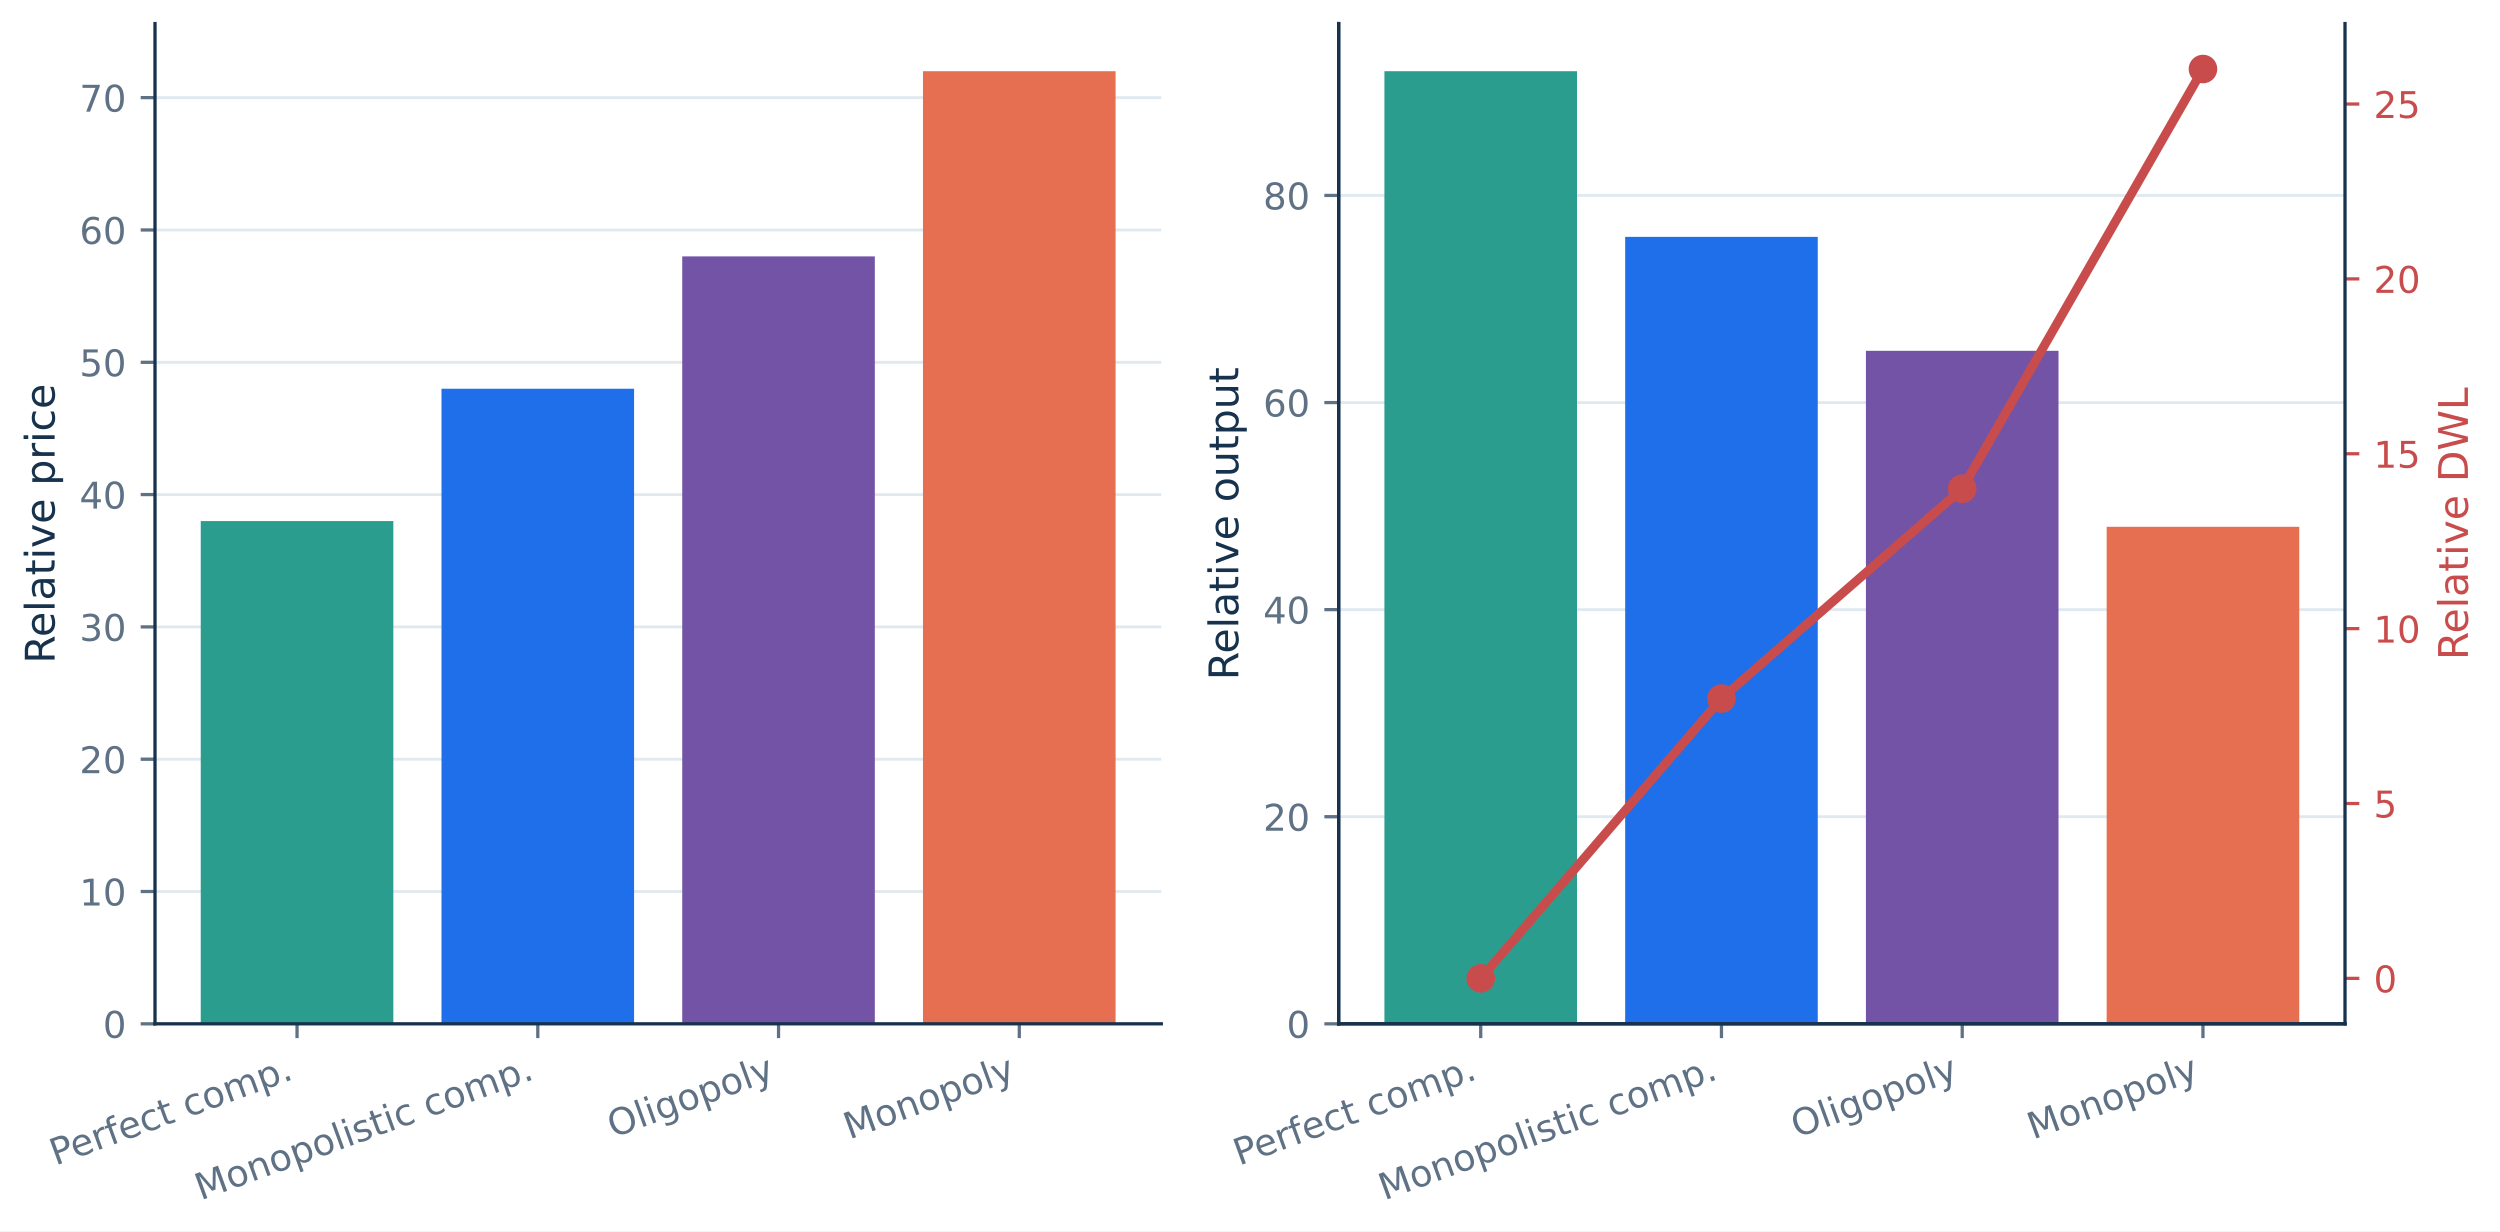
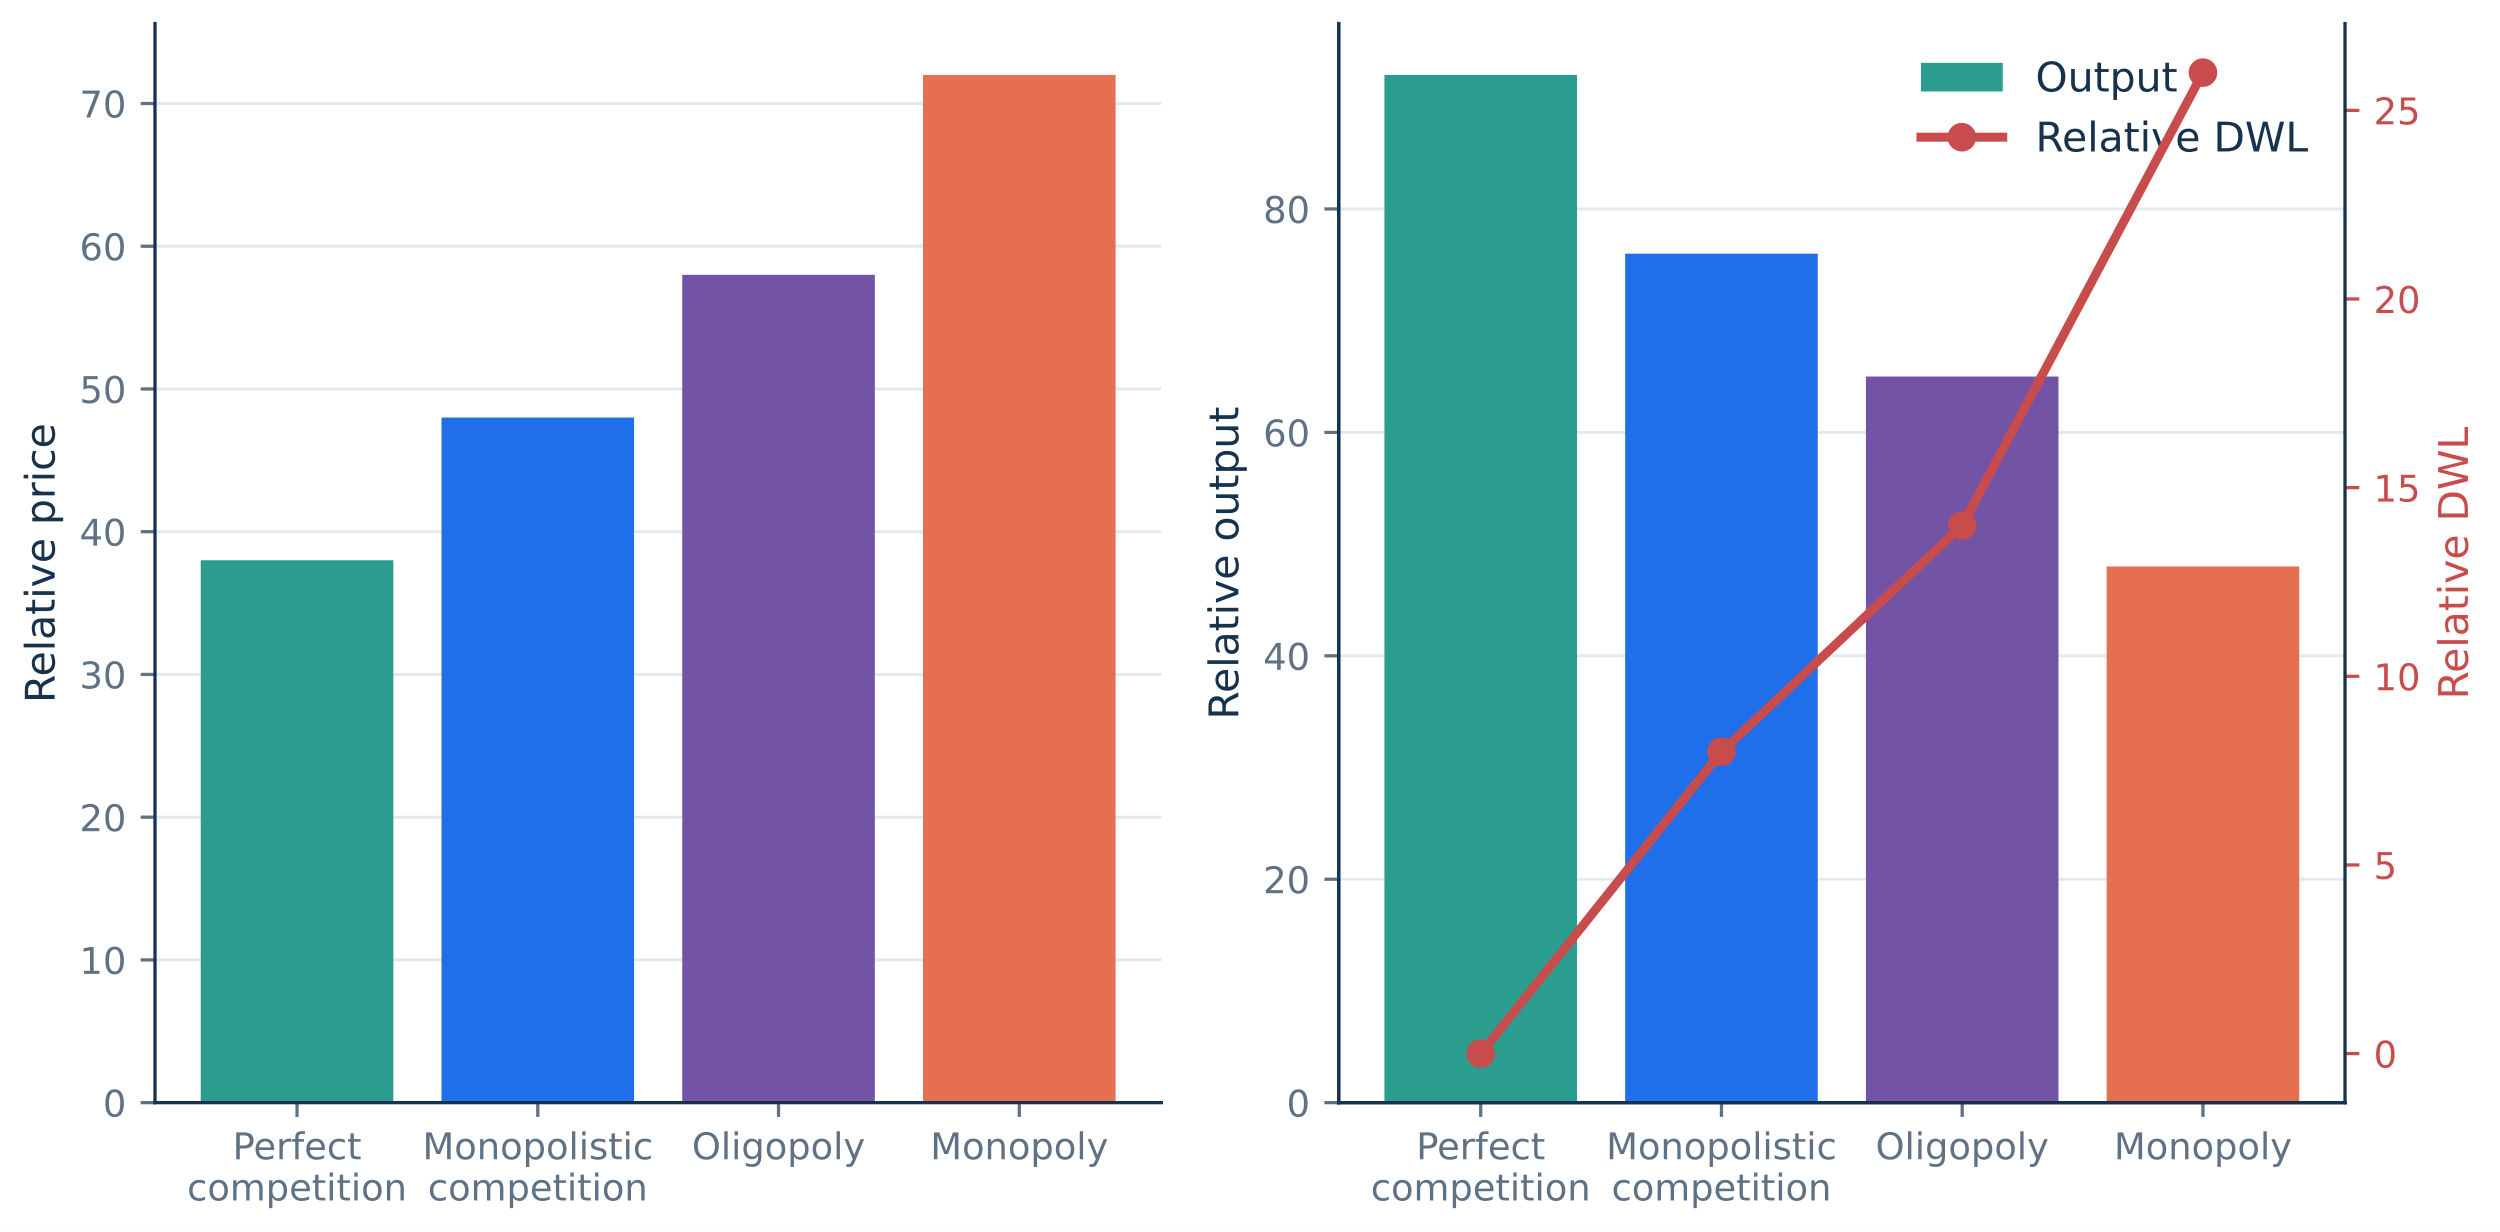
- <svg xmlns="http://www.w3.org/2000/svg" xmlns:xlink="http://www.w3.org/1999/xlink" width="611.151pt" height="300.994pt" viewBox="0 0 611.151 300.994" version="1.1">
+ <svg xmlns="http://www.w3.org/2000/svg" xmlns:xlink="http://www.w3.org/1999/xlink" width="611.151pt" height="301.1pt" viewBox="0 0 611.151 301.1" version="1.1">
  <defs>
    <style type="text/css">*{stroke-linejoin: round; stroke-linecap: butt}</style>
  </defs>
  <g id="figure_1">
    <g id="patch_1">
-       <path d="M 0 300.994  L 611.151 300.994  L 611.151 0  L 0 0  z " style="fill: #ffffff" />
+       <path d="M 0 301.1  L 611.151 301.1  L 611.151 0  L 0 0  z " style="fill: #ffffff" />
    </g>
    <g id="axes_1">
      <g id="patch_2">
-         <path d="M 37.891 250.284  L 283.898 250.284  L 283.898 5.76  L 37.891 5.76  z " style="fill: #ffffff" />
+         <path d="M 37.891 269.552  L 283.898 269.552  L 283.898 5.76  L 37.891 5.76  z " style="fill: #ffffff" />
      </g>
      <g id="matplotlib.axis_1">
        <g id="xtick_1">
          <g id="line2d_1">
            <defs>
-               <path id="mbf3c6f558d" d="M 0 0  L 0 3.5  " style="stroke: #5f7184; stroke-width: 0.8" />
+               <path id="mcbcd440567" d="M 0 0  L 0 3.5  " style="stroke: #5f7184; stroke-width: 0.8" />
            </defs>
            <g>
-               <use xlink:href="#mbf3c6f558d" x="72.614" y="250.284" style="fill: #5f7184; stroke: #5f7184; stroke-width: 0.8" />
+               <use xlink:href="#mcbcd440567" x="72.614" y="269.552" style="fill: #5f7184; stroke: #5f7184; stroke-width: 0.8" />
            </g>
          </g>
          <g id="text_1">
-             <text style="font-size: 9px; font-family: 'DejaVu Sans'; fill: #5f7184" transform="translate(13.54641 284.9763) rotate(-20)">Perfect comp.</text>
+             <text style="font-size: 9px; font-family: 'DejaVu Sans'; fill: #5f7184" transform="translate(56.85363 283.3906)">Perfect</text>
+             <text style="font-size: 9px; font-family: 'DejaVu Sans'; fill: #5f7184" transform="translate(45.74355 293.4686)">competition</text>
          </g>
        </g>
        <g id="xtick_2">
          <g id="line2d_2">
            <g>
-               <use xlink:href="#mbf3c6f558d" x="131.468" y="250.284" style="fill: #5f7184; stroke: #5f7184; stroke-width: 0.8" />
+               <use xlink:href="#mcbcd440567" x="131.468" y="269.552" style="fill: #5f7184; stroke: #5f7184; stroke-width: 0.8" />
            </g>
          </g>
          <g id="text_2">
-             <text style="font-size: 9px; font-family: 'DejaVu Sans'; fill: #5f7184" transform="translate(49.04999 293.475) rotate(-20)">Monopolistic comp.</text>
+             <text style="font-size: 9px; font-family: 'DejaVu Sans'; fill: #5f7184" transform="translate(103.2829 283.3906)">Monopolistic</text>
+             <text style="font-size: 9px; font-family: 'DejaVu Sans'; fill: #5f7184" transform="translate(104.597 293.4686)">competition</text>
          </g>
        </g>
        <g id="xtick_3">
          <g id="line2d_3">
            <g>
-               <use xlink:href="#mbf3c6f558d" x="190.321" y="250.284" style="fill: #5f7184; stroke: #5f7184; stroke-width: 0.8" />
+               <use xlink:href="#mcbcd440567" x="190.321" y="269.552" style="fill: #5f7184; stroke: #5f7184; stroke-width: 0.8" />
            </g>
          </g>
          <g id="text_3">
-             <text style="font-size: 9px; font-family: 'DejaVu Sans'; fill: #5f7184" transform="translate(149.8817 278.1962) rotate(-20)">Oligopoly</text>
+             <text style="font-size: 9px; font-family: 'DejaVu Sans'; text-anchor: middle; fill: #5f7184" x="190.321" y="283.391" transform="rotate(-0 190.3211 283.3906)">Oligopoly</text>
          </g>
        </g>
        <g id="xtick_4">
          <g id="line2d_4">
            <g>
-               <use xlink:href="#mbf3c6f558d" x="249.175" y="250.284" style="fill: #5f7184; stroke: #5f7184; stroke-width: 0.8" />
+               <use xlink:href="#mcbcd440567" x="249.175" y="269.552" style="fill: #5f7184; stroke: #5f7184; stroke-width: 0.8" />
            </g>
          </g>
          <g id="text_4">
-             <text style="font-size: 9px; font-family: 'DejaVu Sans'; fill: #5f7184" transform="translate(207.6292 278.5987) rotate(-20)">Monopoly</text>
+             <text style="font-size: 9px; font-family: 'DejaVu Sans'; text-anchor: middle; fill: #5f7184" x="249.175" y="283.391" transform="rotate(-0 249.1746 283.3906)">Monopoly</text>
          </g>
        </g>
      </g>
      <g id="matplotlib.axis_2">
        <g id="ytick_1">
          <g id="line2d_5">
-             <path d="M 37.891 250.284  L 283.898 250.284  " clip-path="url(#p025a5b84dc)" style="fill: none; stroke: #d9e3ec; stroke-opacity: 0.8; stroke-width: 0.7; stroke-linecap: square" />
+             <path d="M 37.891 269.552  L 283.898 269.552  " clip-path="url(#p01bb116515)" style="fill: none; stroke: #d9e3ec; stroke-opacity: 0.8; stroke-width: 0.7; stroke-linecap: square" />
          </g>
          <g id="line2d_6">
            <defs>
-               <path id="m57b9b42764" d="M 0 0  L -3.5 0  " style="stroke: #5f7184; stroke-width: 0.8" />
+               <path id="m3967836a0f" d="M 0 0  L -3.5 0  " style="stroke: #5f7184; stroke-width: 0.8" />
            </defs>
            <g>
-               <use xlink:href="#m57b9b42764" x="37.891" y="250.284" style="fill: #5f7184; stroke: #5f7184; stroke-width: 0.8" />
+               <use xlink:href="#m3967836a0f" x="37.891" y="269.552" style="fill: #5f7184; stroke: #5f7184; stroke-width: 0.8" />
            </g>
          </g>
          <g id="text_5">
-             <text style="font-size: 9px; font-family: 'DejaVu Sans'; text-anchor: end; fill: #5f7184" x="30.891" y="253.704" transform="rotate(-0 30.89062 253.7036)">0</text>
+             <text style="font-size: 9px; font-family: 'DejaVu Sans'; text-anchor: end; fill: #5f7184" x="30.891" y="272.971" transform="rotate(-0 30.89062 272.9713)">0</text>
          </g>
        </g>
        <g id="ytick_2">
          <g id="line2d_7">
-             <path d="M 37.891 217.94  L 283.898 217.94  " clip-path="url(#p025a5b84dc)" style="fill: none; stroke: #d9e3ec; stroke-opacity: 0.8; stroke-width: 0.7; stroke-linecap: square" />
+             <path d="M 37.891 234.659  L 283.898 234.659  " clip-path="url(#p01bb116515)" style="fill: none; stroke: #d9e3ec; stroke-opacity: 0.8; stroke-width: 0.7; stroke-linecap: square" />
          </g>
          <g id="line2d_8">
            <g>
-               <use xlink:href="#m57b9b42764" x="37.891" y="217.94" style="fill: #5f7184; stroke: #5f7184; stroke-width: 0.8" />
+               <use xlink:href="#m3967836a0f" x="37.891" y="234.659" style="fill: #5f7184; stroke: #5f7184; stroke-width: 0.8" />
            </g>
          </g>
          <g id="text_6">
-             <text style="font-size: 9px; font-family: 'DejaVu Sans'; text-anchor: end; fill: #5f7184" x="30.891" y="221.359" transform="rotate(-0 30.89062 221.3591)">10</text>
+             <text style="font-size: 9px; font-family: 'DejaVu Sans'; text-anchor: end; fill: #5f7184" x="30.891" y="238.078" transform="rotate(-0 30.89062 238.0782)">10</text>
          </g>
        </g>
        <g id="ytick_3">
          <g id="line2d_9">
-             <path d="M 37.891 185.595  L 283.898 185.595  " clip-path="url(#p025a5b84dc)" style="fill: none; stroke: #d9e3ec; stroke-opacity: 0.8; stroke-width: 0.7; stroke-linecap: square" />
+             <path d="M 37.891 199.766  L 283.898 199.766  " clip-path="url(#p01bb116515)" style="fill: none; stroke: #d9e3ec; stroke-opacity: 0.8; stroke-width: 0.7; stroke-linecap: square" />
          </g>
          <g id="line2d_10">
            <g>
-               <use xlink:href="#m57b9b42764" x="37.891" y="185.595" style="fill: #5f7184; stroke: #5f7184; stroke-width: 0.8" />
+               <use xlink:href="#m3967836a0f" x="37.891" y="199.766" style="fill: #5f7184; stroke: #5f7184; stroke-width: 0.8" />
            </g>
          </g>
          <g id="text_7">
-             <text style="font-size: 9px; font-family: 'DejaVu Sans'; text-anchor: end; fill: #5f7184" x="30.891" y="189.015" transform="rotate(-0 30.89062 189.0146)">20</text>
+             <text style="font-size: 9px; font-family: 'DejaVu Sans'; text-anchor: end; fill: #5f7184" x="30.891" y="203.185" transform="rotate(-0 30.89062 203.1851)">20</text>
          </g>
        </g>
        <g id="ytick_4">
          <g id="line2d_11">
-             <path d="M 37.891 153.251  L 283.898 153.251  " clip-path="url(#p025a5b84dc)" style="fill: none; stroke: #d9e3ec; stroke-opacity: 0.8; stroke-width: 0.7; stroke-linecap: square" />
+             <path d="M 37.891 164.873  L 283.898 164.873  " clip-path="url(#p01bb116515)" style="fill: none; stroke: #d9e3ec; stroke-opacity: 0.8; stroke-width: 0.7; stroke-linecap: square" />
          </g>
          <g id="line2d_12">
            <g>
-               <use xlink:href="#m57b9b42764" x="37.891" y="153.251" style="fill: #5f7184; stroke: #5f7184; stroke-width: 0.8" />
+               <use xlink:href="#m3967836a0f" x="37.891" y="164.873" style="fill: #5f7184; stroke: #5f7184; stroke-width: 0.8" />
            </g>
          </g>
          <g id="text_8">
-             <text style="font-size: 9px; font-family: 'DejaVu Sans'; text-anchor: end; fill: #5f7184" x="30.891" y="156.67" transform="rotate(-0 30.89062 156.6701)">30</text>
+             <text style="font-size: 9px; font-family: 'DejaVu Sans'; text-anchor: end; fill: #5f7184" x="30.891" y="168.292" transform="rotate(-0 30.89062 168.2919)">30</text>
          </g>
        </g>
        <g id="ytick_5">
          <g id="line2d_13">
-             <path d="M 37.891 120.906  L 283.898 120.906  " clip-path="url(#p025a5b84dc)" style="fill: none; stroke: #d9e3ec; stroke-opacity: 0.8; stroke-width: 0.7; stroke-linecap: square" />
+             <path d="M 37.891 129.98  L 283.898 129.98  " clip-path="url(#p01bb116515)" style="fill: none; stroke: #d9e3ec; stroke-opacity: 0.8; stroke-width: 0.7; stroke-linecap: square" />
          </g>
          <g id="line2d_14">
            <g>
-               <use xlink:href="#m57b9b42764" x="37.891" y="120.906" style="fill: #5f7184; stroke: #5f7184; stroke-width: 0.8" />
+               <use xlink:href="#m3967836a0f" x="37.891" y="129.98" style="fill: #5f7184; stroke: #5f7184; stroke-width: 0.8" />
            </g>
          </g>
          <g id="text_9">
-             <text style="font-size: 9px; font-family: 'DejaVu Sans'; text-anchor: end; fill: #5f7184" x="30.891" y="124.326" transform="rotate(-0 30.89062 124.3256)">40</text>
+             <text style="font-size: 9px; font-family: 'DejaVu Sans'; text-anchor: end; fill: #5f7184" x="30.891" y="133.399" transform="rotate(-0 30.89062 133.3988)">40</text>
          </g>
        </g>
        <g id="ytick_6">
          <g id="line2d_15">
-             <path d="M 37.891 88.562  L 283.898 88.562  " clip-path="url(#p025a5b84dc)" style="fill: none; stroke: #d9e3ec; stroke-opacity: 0.8; stroke-width: 0.7; stroke-linecap: square" />
+             <path d="M 37.891 95.086  L 283.898 95.086  " clip-path="url(#p01bb116515)" style="fill: none; stroke: #d9e3ec; stroke-opacity: 0.8; stroke-width: 0.7; stroke-linecap: square" />
          </g>
          <g id="line2d_16">
            <g>
-               <use xlink:href="#m57b9b42764" x="37.891" y="88.562" style="fill: #5f7184; stroke: #5f7184; stroke-width: 0.8" />
+               <use xlink:href="#m3967836a0f" x="37.891" y="95.086" style="fill: #5f7184; stroke: #5f7184; stroke-width: 0.8" />
            </g>
          </g>
          <g id="text_10">
-             <text style="font-size: 9px; font-family: 'DejaVu Sans'; text-anchor: end; fill: #5f7184" x="30.891" y="91.981" transform="rotate(-0 30.89062 91.98116)">50</text>
+             <text style="font-size: 9px; font-family: 'DejaVu Sans'; text-anchor: end; fill: #5f7184" x="30.891" y="98.506" transform="rotate(-0 30.89062 98.50569)">50</text>
          </g>
        </g>
        <g id="ytick_7">
          <g id="line2d_17">
-             <path d="M 37.891 56.217  L 283.898 56.217  " clip-path="url(#p025a5b84dc)" style="fill: none; stroke: #d9e3ec; stroke-opacity: 0.8; stroke-width: 0.7; stroke-linecap: square" />
+             <path d="M 37.891 60.193  L 283.898 60.193  " clip-path="url(#p01bb116515)" style="fill: none; stroke: #d9e3ec; stroke-opacity: 0.8; stroke-width: 0.7; stroke-linecap: square" />
          </g>
          <g id="line2d_18">
            <g>
-               <use xlink:href="#m57b9b42764" x="37.891" y="56.217" style="fill: #5f7184; stroke: #5f7184; stroke-width: 0.8" />
+               <use xlink:href="#m3967836a0f" x="37.891" y="60.193" style="fill: #5f7184; stroke: #5f7184; stroke-width: 0.8" />
            </g>
          </g>
          <g id="text_11">
-             <text style="font-size: 9px; font-family: 'DejaVu Sans'; text-anchor: end; fill: #5f7184" x="30.891" y="59.637" transform="rotate(-0 30.89062 59.63668)">60</text>
+             <text style="font-size: 9px; font-family: 'DejaVu Sans'; text-anchor: end; fill: #5f7184" x="30.891" y="63.613" transform="rotate(-0 30.89062 63.61257)">60</text>
          </g>
        </g>
        <g id="ytick_8">
          <g id="line2d_19">
-             <path d="M 37.891 23.873  L 283.898 23.873  " clip-path="url(#p025a5b84dc)" style="fill: none; stroke: #d9e3ec; stroke-opacity: 0.8; stroke-width: 0.7; stroke-linecap: square" />
+             <path d="M 37.891 25.3  L 283.898 25.3  " clip-path="url(#p01bb116515)" style="fill: none; stroke: #d9e3ec; stroke-opacity: 0.8; stroke-width: 0.7; stroke-linecap: square" />
          </g>
          <g id="line2d_20">
            <g>
-               <use xlink:href="#m57b9b42764" x="37.891" y="23.873" style="fill: #5f7184; stroke: #5f7184; stroke-width: 0.8" />
+               <use xlink:href="#m3967836a0f" x="37.891" y="25.3" style="fill: #5f7184; stroke: #5f7184; stroke-width: 0.8" />
            </g>
          </g>
          <g id="text_12">
-             <text style="font-size: 9px; font-family: 'DejaVu Sans'; text-anchor: end; fill: #5f7184" x="30.891" y="27.292" transform="rotate(-0 30.89062 27.2922)">70</text>
+             <text style="font-size: 9px; font-family: 'DejaVu Sans'; text-anchor: end; fill: #5f7184" x="30.891" y="28.719" transform="rotate(-0 30.89062 28.71945)">70</text>
          </g>
        </g>
        <g id="text_13">
-           <text style="font-size: 10px; font-family: 'DejaVu Sans'; text-anchor: middle; fill: #17324d" x="13.358" y="128.022" transform="rotate(-90 13.35844 128.0221)">Relative price</text>
+           <text style="font-size: 10px; font-family: 'DejaVu Sans'; text-anchor: middle; fill: #17324d" x="13.358" y="137.656" transform="rotate(-90 13.35844 137.656)">Relative price</text>
        </g>
      </g>
      <g id="patch_3">
-         <path d="M 49.073 250.284  L 96.156 250.284  L 96.156 127.375  L 49.073 127.375  z " clip-path="url(#p025a5b84dc)" style="fill: #2a9d8f" />
+         <path d="M 49.073 269.552  L 96.156 269.552  L 96.156 136.958  L 49.073 136.958  z " clip-path="url(#p01bb116515)" style="fill: #2a9d8f" />
      </g>
      <g id="patch_4">
-         <path d="M 107.926 250.284  L 155.009 250.284  L 155.009 95.031  L 107.926 95.031  z " clip-path="url(#p025a5b84dc)" style="fill: #1f6feb" />
+         <path d="M 107.926 269.552  L 155.009 269.552  L 155.009 102.065  L 107.926 102.065  z " clip-path="url(#p01bb116515)" style="fill: #1f6feb" />
      </g>
      <g id="patch_5">
-         <path d="M 166.78 250.284  L 213.862 250.284  L 213.862 62.686  L 166.78 62.686  z " clip-path="url(#p025a5b84dc)" style="fill: #7353a6" />
+         <path d="M 166.78 269.552  L 213.862 269.552  L 213.862 67.172  L 166.78 67.172  z " clip-path="url(#p01bb116515)" style="fill: #7353a6" />
      </g>
      <g id="patch_6">
-         <path d="M 225.633 250.284  L 272.716 250.284  L 272.716 17.404  L 225.633 17.404  z " clip-path="url(#p025a5b84dc)" style="fill: #e76f51" />
+         <path d="M 225.633 269.552  L 272.716 269.552  L 272.716 18.322  L 225.633 18.322  z " clip-path="url(#p01bb116515)" style="fill: #e76f51" />
      </g>
      <g id="patch_7">
-         <path d="M 37.891 250.284  L 37.891 5.76  " style="fill: none; stroke: #17324d; stroke-width: 0.8; stroke-linejoin: miter; stroke-linecap: square" />
+         <path d="M 37.891 269.552  L 37.891 5.76  " style="fill: none; stroke: #17324d; stroke-width: 0.8; stroke-linejoin: miter; stroke-linecap: square" />
      </g>
      <g id="patch_8">
-         <path d="M 37.891 250.284  L 283.898 250.284  " style="fill: none; stroke: #17324d; stroke-width: 0.8; stroke-linejoin: miter; stroke-linecap: square" />
+         <path d="M 37.891 269.552  L 283.898 269.552  " style="fill: none; stroke: #17324d; stroke-width: 0.8; stroke-linejoin: miter; stroke-linecap: square" />
      </g>
    </g>
    <g id="axes_2">
      <g id="patch_9">
-         <path d="M 327.253 250.284  L 573.261 250.284  L 573.261 5.76  L 327.253 5.76  z " style="fill: #ffffff" />
+         <path d="M 327.253 269.552  L 573.261 269.552  L 573.261 5.76  L 327.253 5.76  z " style="fill: #ffffff" />
      </g>
      <g id="matplotlib.axis_3">
        <g id="xtick_5">
          <g id="line2d_21">
            <g>
-               <use xlink:href="#mbf3c6f558d" x="361.977" y="250.284" style="fill: #5f7184; stroke: #5f7184; stroke-width: 0.8" />
+               <use xlink:href="#mcbcd440567" x="361.977" y="269.552" style="fill: #5f7184; stroke: #5f7184; stroke-width: 0.8" />
            </g>
          </g>
          <g id="text_14">
-             <text style="font-size: 9px; font-family: 'DejaVu Sans'; fill: #5f7184" transform="translate(302.9089 284.9763) rotate(-20)">Perfect comp.</text>
+             <text style="font-size: 9px; font-family: 'DejaVu Sans'; fill: #5f7184" transform="translate(346.2161 283.3906)">Perfect</text>
+             <text style="font-size: 9px; font-family: 'DejaVu Sans'; fill: #5f7184" transform="translate(335.106 293.4686)">competition</text>
          </g>
        </g>
        <g id="xtick_6">
          <g id="line2d_22">
            <g>
-               <use xlink:href="#mbf3c6f558d" x="420.83" y="250.284" style="fill: #5f7184; stroke: #5f7184; stroke-width: 0.8" />
+               <use xlink:href="#mcbcd440567" x="420.83" y="269.552" style="fill: #5f7184; stroke: #5f7184; stroke-width: 0.8" />
            </g>
          </g>
          <g id="text_15">
-             <text style="font-size: 9px; font-family: 'DejaVu Sans'; fill: #5f7184" transform="translate(338.4125 293.475) rotate(-20)">Monopolistic comp.</text>
+             <text style="font-size: 9px; font-family: 'DejaVu Sans'; fill: #5f7184" transform="translate(392.6454 283.3906)">Monopolistic</text>
+             <text style="font-size: 9px; font-family: 'DejaVu Sans'; fill: #5f7184" transform="translate(393.9595 293.4686)">competition</text>
          </g>
        </g>
        <g id="xtick_7">
          <g id="line2d_23">
            <g>
-               <use xlink:href="#mbf3c6f558d" x="479.684" y="250.284" style="fill: #5f7184; stroke: #5f7184; stroke-width: 0.8" />
+               <use xlink:href="#mcbcd440567" x="479.684" y="269.552" style="fill: #5f7184; stroke: #5f7184; stroke-width: 0.8" />
            </g>
          </g>
          <g id="text_16">
-             <text style="font-size: 9px; font-family: 'DejaVu Sans'; fill: #5f7184" transform="translate(439.2442 278.1962) rotate(-20)">Oligopoly</text>
+             <text style="font-size: 9px; font-family: 'DejaVu Sans'; text-anchor: middle; fill: #5f7184" x="479.684" y="283.391" transform="rotate(-0 479.6836 283.3906)">Oligopoly</text>
          </g>
        </g>
        <g id="xtick_8">
          <g id="line2d_24">
            <g>
-               <use xlink:href="#mbf3c6f558d" x="538.537" y="250.284" style="fill: #5f7184; stroke: #5f7184; stroke-width: 0.8" />
+               <use xlink:href="#mcbcd440567" x="538.537" y="269.552" style="fill: #5f7184; stroke: #5f7184; stroke-width: 0.8" />
            </g>
          </g>
          <g id="text_17">
-             <text style="font-size: 9px; font-family: 'DejaVu Sans'; fill: #5f7184" transform="translate(496.9917 278.5987) rotate(-20)">Monopoly</text>
+             <text style="font-size: 9px; font-family: 'DejaVu Sans'; text-anchor: middle; fill: #5f7184" x="538.537" y="283.391" transform="rotate(-0 538.5371 283.3906)">Monopoly</text>
          </g>
        </g>
      </g>
      <g id="matplotlib.axis_4">
        <g id="ytick_9">
          <g id="line2d_25">
-             <path d="M 327.253 250.284  L 573.261 250.284  " clip-path="url(#p9c9949c5f4)" style="fill: none; stroke: #d9e3ec; stroke-opacity: 0.8; stroke-width: 0.7; stroke-linecap: square" />
+             <path d="M 327.253 269.552  L 573.261 269.552  " clip-path="url(#pe5806ea0dc)" style="fill: none; stroke: #d9e3ec; stroke-opacity: 0.8; stroke-width: 0.7; stroke-linecap: square" />
          </g>
          <g id="line2d_26">
            <g>
-               <use xlink:href="#m57b9b42764" x="327.253" y="250.284" style="fill: #5f7184; stroke: #5f7184; stroke-width: 0.8" />
+               <use xlink:href="#m3967836a0f" x="327.253" y="269.552" style="fill: #5f7184; stroke: #5f7184; stroke-width: 0.8" />
            </g>
          </g>
          <g id="text_18">
-             <text style="font-size: 9px; font-family: 'DejaVu Sans'; text-anchor: end; fill: #5f7184" x="320.253" y="253.704" transform="rotate(-0 320.2531 253.7036)">0</text>
+             <text style="font-size: 9px; font-family: 'DejaVu Sans'; text-anchor: end; fill: #5f7184" x="320.253" y="272.971" transform="rotate(-0 320.2531 272.9713)">0</text>
          </g>
        </g>
        <g id="ytick_10">
          <g id="line2d_27">
-             <path d="M 327.253 199.658  L 573.261 199.658  " clip-path="url(#p9c9949c5f4)" style="fill: none; stroke: #d9e3ec; stroke-opacity: 0.8; stroke-width: 0.7; stroke-linecap: square" />
+             <path d="M 327.253 214.937  L 573.261 214.937  " clip-path="url(#pe5806ea0dc)" style="fill: none; stroke: #d9e3ec; stroke-opacity: 0.8; stroke-width: 0.7; stroke-linecap: square" />
          </g>
          <g id="line2d_28">
            <g>
-               <use xlink:href="#m57b9b42764" x="327.253" y="199.658" style="fill: #5f7184; stroke: #5f7184; stroke-width: 0.8" />
+               <use xlink:href="#m3967836a0f" x="327.253" y="214.937" style="fill: #5f7184; stroke: #5f7184; stroke-width: 0.8" />
            </g>
          </g>
          <g id="text_19">
-             <text style="font-size: 9px; font-family: 'DejaVu Sans'; text-anchor: end; fill: #5f7184" x="320.253" y="203.077" transform="rotate(-0 320.2531 203.0774)">20</text>
+             <text style="font-size: 9px; font-family: 'DejaVu Sans'; text-anchor: end; fill: #5f7184" x="320.253" y="218.356" transform="rotate(-0 320.2531 218.356)">20</text>
          </g>
        </g>
        <g id="ytick_11">
          <g id="line2d_29">
-             <path d="M 327.253 149.032  L 573.261 149.032  " clip-path="url(#p9c9949c5f4)" style="fill: none; stroke: #d9e3ec; stroke-opacity: 0.8; stroke-width: 0.7; stroke-linecap: square" />
+             <path d="M 327.253 160.321  L 573.261 160.321  " clip-path="url(#pe5806ea0dc)" style="fill: none; stroke: #d9e3ec; stroke-opacity: 0.8; stroke-width: 0.7; stroke-linecap: square" />
          </g>
          <g id="line2d_30">
            <g>
-               <use xlink:href="#m57b9b42764" x="327.253" y="149.032" style="fill: #5f7184; stroke: #5f7184; stroke-width: 0.8" />
+               <use xlink:href="#m3967836a0f" x="327.253" y="160.321" style="fill: #5f7184; stroke: #5f7184; stroke-width: 0.8" />
            </g>
          </g>
          <g id="text_20">
-             <text style="font-size: 9px; font-family: 'DejaVu Sans'; text-anchor: end; fill: #5f7184" x="320.253" y="152.451" transform="rotate(-0 320.2531 152.4513)">40</text>
+             <text style="font-size: 9px; font-family: 'DejaVu Sans'; text-anchor: end; fill: #5f7184" x="320.253" y="163.741" transform="rotate(-0 320.2531 163.7407)">40</text>
          </g>
        </g>
        <g id="ytick_12">
          <g id="line2d_31">
-             <path d="M 327.253 98.406  L 573.261 98.406  " clip-path="url(#p9c9949c5f4)" style="fill: none; stroke: #d9e3ec; stroke-opacity: 0.8; stroke-width: 0.7; stroke-linecap: square" />
+             <path d="M 327.253 105.706  L 573.261 105.706  " clip-path="url(#pe5806ea0dc)" style="fill: none; stroke: #d9e3ec; stroke-opacity: 0.8; stroke-width: 0.7; stroke-linecap: square" />
          </g>
          <g id="line2d_32">
            <g>
-               <use xlink:href="#m57b9b42764" x="327.253" y="98.406" style="fill: #5f7184; stroke: #5f7184; stroke-width: 0.8" />
+               <use xlink:href="#m3967836a0f" x="327.253" y="105.706" style="fill: #5f7184; stroke: #5f7184; stroke-width: 0.8" />
            </g>
          </g>
          <g id="text_21">
-             <text style="font-size: 9px; font-family: 'DejaVu Sans'; text-anchor: end; fill: #5f7184" x="320.253" y="101.825" transform="rotate(-0 320.2531 101.8251)">60</text>
+             <text style="font-size: 9px; font-family: 'DejaVu Sans'; text-anchor: end; fill: #5f7184" x="320.253" y="109.125" transform="rotate(-0 320.2531 109.1253)">60</text>
          </g>
        </g>
        <g id="ytick_13">
          <g id="line2d_33">
-             <path d="M 327.253 47.78  L 573.261 47.78  " clip-path="url(#p9c9949c5f4)" style="fill: none; stroke: #d9e3ec; stroke-opacity: 0.8; stroke-width: 0.7; stroke-linecap: square" />
+             <path d="M 327.253 51.091  L 573.261 51.091  " clip-path="url(#pe5806ea0dc)" style="fill: none; stroke: #d9e3ec; stroke-opacity: 0.8; stroke-width: 0.7; stroke-linecap: square" />
          </g>
          <g id="line2d_34">
            <g>
-               <use xlink:href="#m57b9b42764" x="327.253" y="47.78" style="fill: #5f7184; stroke: #5f7184; stroke-width: 0.8" />
+               <use xlink:href="#m3967836a0f" x="327.253" y="51.091" style="fill: #5f7184; stroke: #5f7184; stroke-width: 0.8" />
            </g>
          </g>
          <g id="text_22">
-             <text style="font-size: 9px; font-family: 'DejaVu Sans'; text-anchor: end; fill: #5f7184" x="320.253" y="51.199" transform="rotate(-0 320.2531 51.19899)">80</text>
+             <text style="font-size: 9px; font-family: 'DejaVu Sans'; text-anchor: end; fill: #5f7184" x="320.253" y="54.51" transform="rotate(-0 320.2531 54.51001)">80</text>
          </g>
        </g>
        <g id="text_23">
-           <text style="font-size: 10px; font-family: 'DejaVu Sans'; text-anchor: middle; fill: #17324d" x="302.721" y="128.022" transform="rotate(-90 302.7209 128.0221)">Relative output</text>
+           <text style="font-size: 10px; font-family: 'DejaVu Sans'; text-anchor: middle; fill: #17324d" x="302.721" y="137.656" transform="rotate(-90 302.7209 137.656)">Relative output</text>
        </g>
      </g>
      <g id="patch_10">
-         <path d="M 338.435 250.284  L 385.518 250.284  L 385.518 17.404  L 338.435 17.404  z " clip-path="url(#p9c9949c5f4)" style="fill: #2a9d8f" />
+         <path d="M 338.435 269.552  L 385.518 269.552  L 385.518 18.322  L 338.435 18.322  z " clip-path="url(#pe5806ea0dc)" style="fill: #2a9d8f" />
      </g>
      <g id="patch_11">
-         <path d="M 397.289 250.284  L 444.372 250.284  L 444.372 57.905  L 397.289 57.905  z " clip-path="url(#p9c9949c5f4)" style="fill: #1f6feb" />
+         <path d="M 397.289 269.552  L 444.372 269.552  L 444.372 62.014  L 397.289 62.014  z " clip-path="url(#pe5806ea0dc)" style="fill: #1f6feb" />
      </g>
      <g id="patch_12">
-         <path d="M 456.142 250.284  L 503.225 250.284  L 503.225 85.749  L 456.142 85.749  z " clip-path="url(#p9c9949c5f4)" style="fill: #7353a6" />
+         <path d="M 456.142 269.552  L 503.225 269.552  L 503.225 92.052  L 456.142 92.052  z " clip-path="url(#pe5806ea0dc)" style="fill: #7353a6" />
      </g>
      <g id="patch_13">
-         <path d="M 514.996 250.284  L 562.078 250.284  L 562.078 128.782  L 514.996 128.782  z " clip-path="url(#p9c9949c5f4)" style="fill: #e76f51" />
+         <path d="M 514.996 269.552  L 562.078 269.552  L 562.078 138.475  L 514.996 138.475  z " clip-path="url(#pe5806ea0dc)" style="fill: #e76f51" />
      </g>
      <g id="patch_14">
-         <path d="M 327.253 250.284  L 327.253 5.76  " style="fill: none; stroke: #17324d; stroke-width: 0.8; stroke-linejoin: miter; stroke-linecap: square" />
+         <path d="M 327.253 269.552  L 327.253 5.76  " style="fill: none; stroke: #17324d; stroke-width: 0.8; stroke-linejoin: miter; stroke-linecap: square" />
      </g>
      <g id="patch_15">
-         <path d="M 327.253 250.284  L 573.261 250.284  " style="fill: none; stroke: #17324d; stroke-width: 0.8; stroke-linejoin: miter; stroke-linecap: square" />
+         <path d="M 327.253 269.552  L 573.261 269.552  " style="fill: none; stroke: #17324d; stroke-width: 0.8; stroke-linejoin: miter; stroke-linecap: square" />
+       </g>
+       <g id="legend_1">
+         <g id="patch_16">
+           <path d="M 469.595 22.358  L 489.595 22.358  L 489.595 15.358  L 469.595 15.358  z " style="fill: #2a9d8f" />
+         </g>
+         <g id="text_24">
+           <text style="font-size: 10px; font-family: 'DejaVu Sans'; text-anchor: start; fill: #17324d" x="497.595" y="22.358" transform="rotate(-0 497.595 22.35844)">Output</text>
+         </g>
+         <g id="line2d_35">
+           <path d="M 469.595 33.537  L 479.595 33.537  L 489.595 33.537  " style="fill: none; stroke: #c94c4c; stroke-width: 2.2; stroke-linecap: square" />
+           <defs>
+             <path id="m50a400f5d6" d="M 0 3  C 0.796 3 1.559 2.684 2.121 2.121  C 2.684 1.559 3 0.796 3 0  C 3 -0.796 2.684 -1.559 2.121 -2.121  C 1.559 -2.684 0.796 -3 0 -3  C -0.796 -3 -1.559 -2.684 -2.121 -2.121  C -2.684 -1.559 -3 -0.796 -3 0  C -3 0.796 -2.684 1.559 -2.121 2.121  C -1.559 2.684 -0.796 3 0 3  z " style="stroke: #c94c4c" />
+           </defs>
+           <g>
+             <use xlink:href="#m50a400f5d6" x="479.595" y="33.537" style="fill: #c94c4c; stroke: #c94c4c" />
+           </g>
+         </g>
+         <g id="text_25">
+           <text style="font-size: 10px; font-family: 'DejaVu Sans'; text-anchor: start; fill: #17324d" x="497.595" y="37.037" transform="rotate(-0 497.595 37.03656)">Relative DWL</text>
+         </g>
      </g>
    </g>
    <g id="axes_3">
      <g id="matplotlib.axis_5">
        <g id="ytick_14">
-           <g id="line2d_35">
+           <g id="line2d_36">
            <defs>
-               <path id="mbc293d0dc9" d="M 0 0  L 3.5 0  " style="stroke: #c94c4c; stroke-width: 0.8" />
+               <path id="mf898c637ab" d="M 0 0  L 3.5 0  " style="stroke: #c94c4c; stroke-width: 0.8" />
            </defs>
            <g>
-               <use xlink:href="#mbc293d0dc9" x="573.261" y="239.17" style="fill: #c94c4c; stroke: #c94c4c; stroke-width: 0.8" />
-             </g>
-           </g>
-           <g id="text_24">
-             <text style="font-size: 9px; font-family: 'DejaVu Sans'; text-anchor: start; fill: #c94c4c" x="580.261" y="242.589" transform="rotate(-0 580.2606 242.5888)">0</text>
+               <use xlink:href="#mf898c637ab" x="573.261" y="257.561" style="fill: #c94c4c; stroke: #c94c4c; stroke-width: 0.8" />
+             </g>
+           </g>
+           <g id="text_26">
+             <text style="font-size: 9px; font-family: 'DejaVu Sans'; text-anchor: start; fill: #c94c4c" x="580.261" y="260.981" transform="rotate(-0 580.2606 260.9808)">0</text>
          </g>
        </g>
        <g id="ytick_15">
-           <g id="line2d_36">
-             <g>
-               <use xlink:href="#mbc293d0dc9" x="573.261" y="196.421" style="fill: #c94c4c; stroke: #c94c4c; stroke-width: 0.8" />
-             </g>
-           </g>
-           <g id="text_25">
-             <text style="font-size: 9px; font-family: 'DejaVu Sans'; text-anchor: start; fill: #c94c4c" x="580.261" y="199.84" transform="rotate(-0 580.2606 199.8398)">5</text>
+           <g id="line2d_37">
+             <g>
+               <use xlink:href="#mf898c637ab" x="573.261" y="211.444" style="fill: #c94c4c; stroke: #c94c4c; stroke-width: 0.8" />
+             </g>
+           </g>
+           <g id="text_27">
+             <text style="font-size: 9px; font-family: 'DejaVu Sans'; text-anchor: start; fill: #c94c4c" x="580.261" y="214.863" transform="rotate(-0 580.2606 214.8633)">5</text>
          </g>
        </g>
        <g id="ytick_16">
-           <g id="line2d_37">
-             <g>
-               <use xlink:href="#mbc293d0dc9" x="573.261" y="153.672" style="fill: #c94c4c; stroke: #c94c4c; stroke-width: 0.8" />
-             </g>
-           </g>
-           <g id="text_26">
-             <text style="font-size: 9px; font-family: 'DejaVu Sans'; text-anchor: start; fill: #c94c4c" x="580.261" y="157.091" transform="rotate(-0 580.2606 157.0908)">10</text>
+           <g id="line2d_38">
+             <g>
+               <use xlink:href="#mf898c637ab" x="573.261" y="165.326" style="fill: #c94c4c; stroke: #c94c4c; stroke-width: 0.8" />
+             </g>
+           </g>
+           <g id="text_28">
+             <text style="font-size: 9px; font-family: 'DejaVu Sans'; text-anchor: start; fill: #c94c4c" x="580.261" y="168.746" transform="rotate(-0 580.2606 168.7458)">10</text>
          </g>
        </g>
        <g id="ytick_17">
-           <g id="line2d_38">
-             <g>
-               <use xlink:href="#mbc293d0dc9" x="573.261" y="110.923" style="fill: #c94c4c; stroke: #c94c4c; stroke-width: 0.8" />
-             </g>
-           </g>
-           <g id="text_27">
-             <text style="font-size: 9px; font-family: 'DejaVu Sans'; text-anchor: start; fill: #c94c4c" x="580.261" y="114.342" transform="rotate(-0 580.2606 114.3418)">15</text>
+           <g id="line2d_39">
+             <g>
+               <use xlink:href="#mf898c637ab" x="573.261" y="119.209" style="fill: #c94c4c; stroke: #c94c4c; stroke-width: 0.8" />
+             </g>
+           </g>
+           <g id="text_29">
+             <text style="font-size: 9px; font-family: 'DejaVu Sans'; text-anchor: start; fill: #c94c4c" x="580.261" y="122.628" transform="rotate(-0 580.2606 122.6283)">15</text>
          </g>
        </g>
        <g id="ytick_18">
-           <g id="line2d_39">
-             <g>
-               <use xlink:href="#mbc293d0dc9" x="573.261" y="68.174" style="fill: #c94c4c; stroke: #c94c4c; stroke-width: 0.8" />
-             </g>
-           </g>
-           <g id="text_28">
-             <text style="font-size: 9px; font-family: 'DejaVu Sans'; text-anchor: start; fill: #c94c4c" x="580.261" y="71.593" transform="rotate(-0 580.2606 71.59283)">20</text>
+           <g id="line2d_40">
+             <g>
+               <use xlink:href="#mf898c637ab" x="573.261" y="73.092" style="fill: #c94c4c; stroke: #c94c4c; stroke-width: 0.8" />
+             </g>
+           </g>
+           <g id="text_30">
+             <text style="font-size: 9px; font-family: 'DejaVu Sans'; text-anchor: start; fill: #c94c4c" x="580.261" y="76.511" transform="rotate(-0 580.2606 76.51082)">20</text>
          </g>
        </g>
        <g id="ytick_19">
-           <g id="line2d_40">
-             <g>
-               <use xlink:href="#mbc293d0dc9" x="573.261" y="25.425" style="fill: #c94c4c; stroke: #c94c4c; stroke-width: 0.8" />
-             </g>
-           </g>
-           <g id="text_29">
-             <text style="font-size: 9px; font-family: 'DejaVu Sans'; text-anchor: start; fill: #c94c4c" x="580.261" y="28.844" transform="rotate(-0 580.2606 28.84383)">25</text>
-           </g>
-         </g>
-         <g id="text_30">
-           <text style="font-size: 10px; font-family: 'DejaVu Sans'; text-anchor: middle; fill: #c94c4c" x="603.312" y="128.022" transform="rotate(-90 603.3116 128.0221)">Relative DWL</text>
-         </g>
-       </g>
-       <g id="line2d_41">
-         <path d="M 361.977 239.17  L 420.83 170.771  L 479.684 119.472  L 538.537 16.875  " clip-path="url(#p9c9949c5f4)" style="fill: none; stroke: #c94c4c; stroke-width: 2.2; stroke-linecap: square" />
-         <defs>
-           <path id="m397339c4e6" d="M 0 3  C 0.796 3 1.559 2.684 2.121 2.121  C 2.684 1.559 3 0.796 3 0  C 3 -0.796 2.684 -1.559 2.121 -2.121  C 1.559 -2.684 0.796 -3 0 -3  C -0.796 -3 -1.559 -2.684 -2.121 -2.121  C -2.684 -1.559 -3 -0.796 -3 0  C -3 0.796 -2.684 1.559 -2.121 2.121  C -1.559 2.684 -0.796 3 0 3  z " style="stroke: #c94c4c" />
-         </defs>
-         <g clip-path="url(#p9c9949c5f4)">
-           <use xlink:href="#m397339c4e6" x="361.977" y="239.17" style="fill: #c94c4c; stroke: #c94c4c" />
-           <use xlink:href="#m397339c4e6" x="420.83" y="170.771" style="fill: #c94c4c; stroke: #c94c4c" />
-           <use xlink:href="#m397339c4e6" x="479.684" y="119.472" style="fill: #c94c4c; stroke: #c94c4c" />
-           <use xlink:href="#m397339c4e6" x="538.537" y="16.875" style="fill: #c94c4c; stroke: #c94c4c" />
-         </g>
-       </g>
-       <g id="patch_16">
-         <path d="M 327.253 250.284  L 327.253 5.76  " style="fill: none; stroke: #17324d; stroke-width: 0.8; stroke-linejoin: miter; stroke-linecap: square" />
+           <g id="line2d_41">
+             <g>
+               <use xlink:href="#mf898c637ab" x="573.261" y="26.974" style="fill: #c94c4c; stroke: #c94c4c; stroke-width: 0.8" />
+             </g>
+           </g>
+           <g id="text_31">
+             <text style="font-size: 9px; font-family: 'DejaVu Sans'; text-anchor: start; fill: #c94c4c" x="580.261" y="30.393" transform="rotate(-0 580.2606 30.39334)">25</text>
+           </g>
+         </g>
+         <g id="text_32">
+           <text style="font-size: 10px; font-family: 'DejaVu Sans'; text-anchor: middle; fill: #c94c4c" x="603.312" y="137.656" transform="rotate(-90 603.3116 137.656)">Relative DWL</text>
+         </g>
+       </g>
+       <g id="line2d_42">
+         <path d="M 361.977 257.561  L 420.83 183.773  L 479.684 128.433  L 538.537 17.751  " clip-path="url(#pe5806ea0dc)" style="fill: none; stroke: #c94c4c; stroke-width: 2.2; stroke-linecap: square" />
+         <g clip-path="url(#pe5806ea0dc)">
+           <use xlink:href="#m50a400f5d6" x="361.977" y="257.561" style="fill: #c94c4c; stroke: #c94c4c" />
+           <use xlink:href="#m50a400f5d6" x="420.83" y="183.773" style="fill: #c94c4c; stroke: #c94c4c" />
+           <use xlink:href="#m50a400f5d6" x="479.684" y="128.433" style="fill: #c94c4c; stroke: #c94c4c" />
+           <use xlink:href="#m50a400f5d6" x="538.537" y="17.751" style="fill: #c94c4c; stroke: #c94c4c" />
+         </g>
      </g>
      <g id="patch_17">
-         <path d="M 573.261 250.284  L 573.261 5.76  " style="fill: none; stroke: #17324d; stroke-width: 0.8; stroke-linejoin: miter; stroke-linecap: square" />
+         <path d="M 327.253 269.552  L 327.253 5.76  " style="fill: none; stroke: #17324d; stroke-width: 0.8; stroke-linejoin: miter; stroke-linecap: square" />
      </g>
      <g id="patch_18">
-         <path d="M 327.253 250.284  L 573.261 250.284  " style="fill: none; stroke: #17324d; stroke-width: 0.8; stroke-linejoin: miter; stroke-linecap: square" />
+         <path d="M 573.261 269.552  L 573.261 5.76  " style="fill: none; stroke: #17324d; stroke-width: 0.8; stroke-linejoin: miter; stroke-linecap: square" />
+       </g>
+       <g id="patch_19">
+         <path d="M 327.253 269.552  L 573.261 269.552  " style="fill: none; stroke: #17324d; stroke-width: 0.8; stroke-linejoin: miter; stroke-linecap: square" />
      </g>
    </g>
  </g>
  <defs>
-     <clipPath id="p025a5b84dc">
-       <rect x="37.891" y="5.76" width="246.007" height="244.524" />
+     <clipPath id="p01bb116515">
+       <rect x="37.891" y="5.76" width="246.007" height="263.792" />
    </clipPath>
-     <clipPath id="p9c9949c5f4">
-       <rect x="327.253" y="5.76" width="246.007" height="244.524" />
+     <clipPath id="pe5806ea0dc">
+       <rect x="327.253" y="5.76" width="246.007" height="263.792" />
    </clipPath>
  </defs>
</svg>
